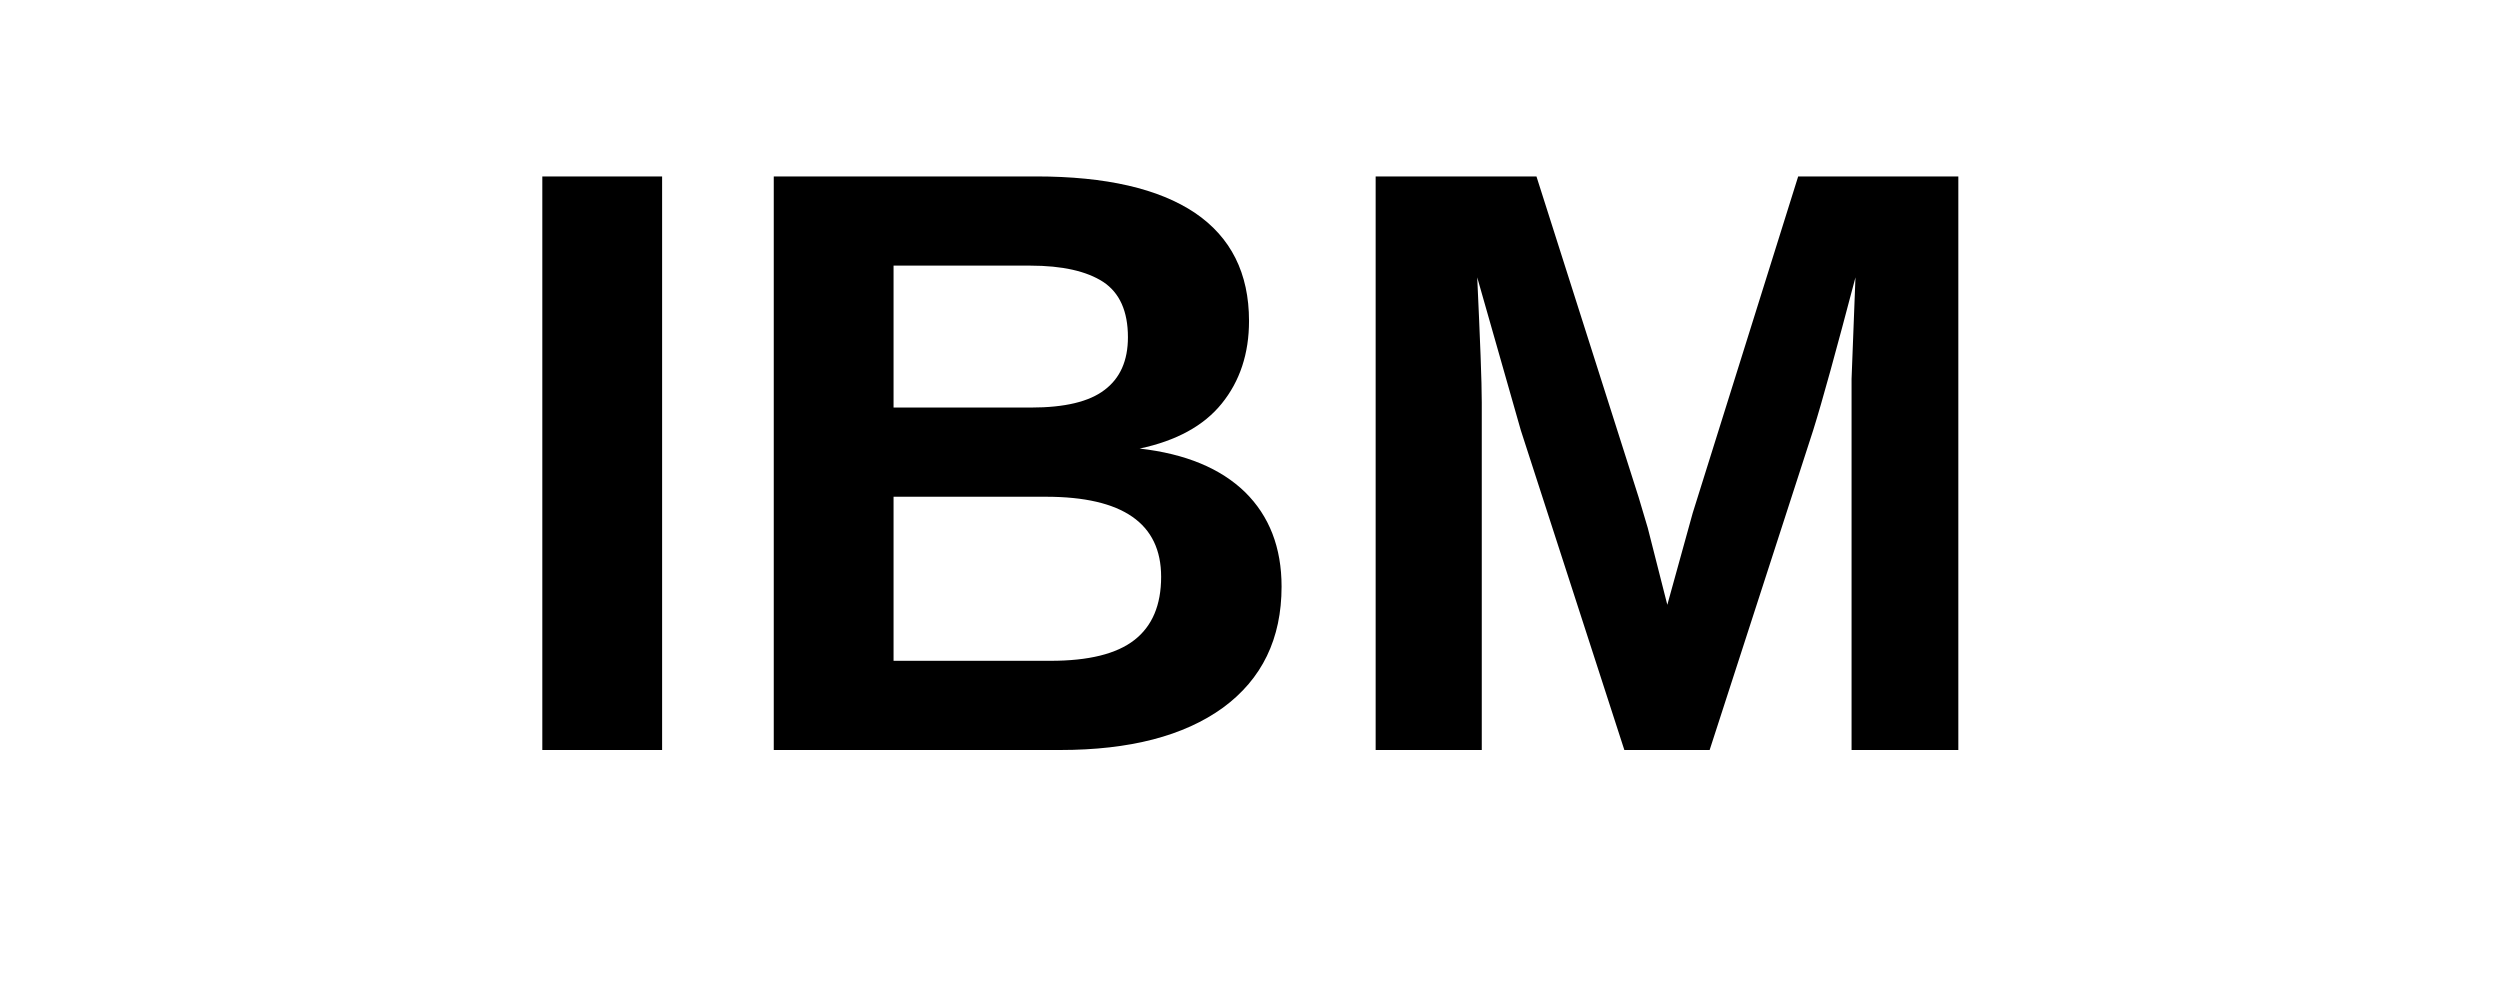
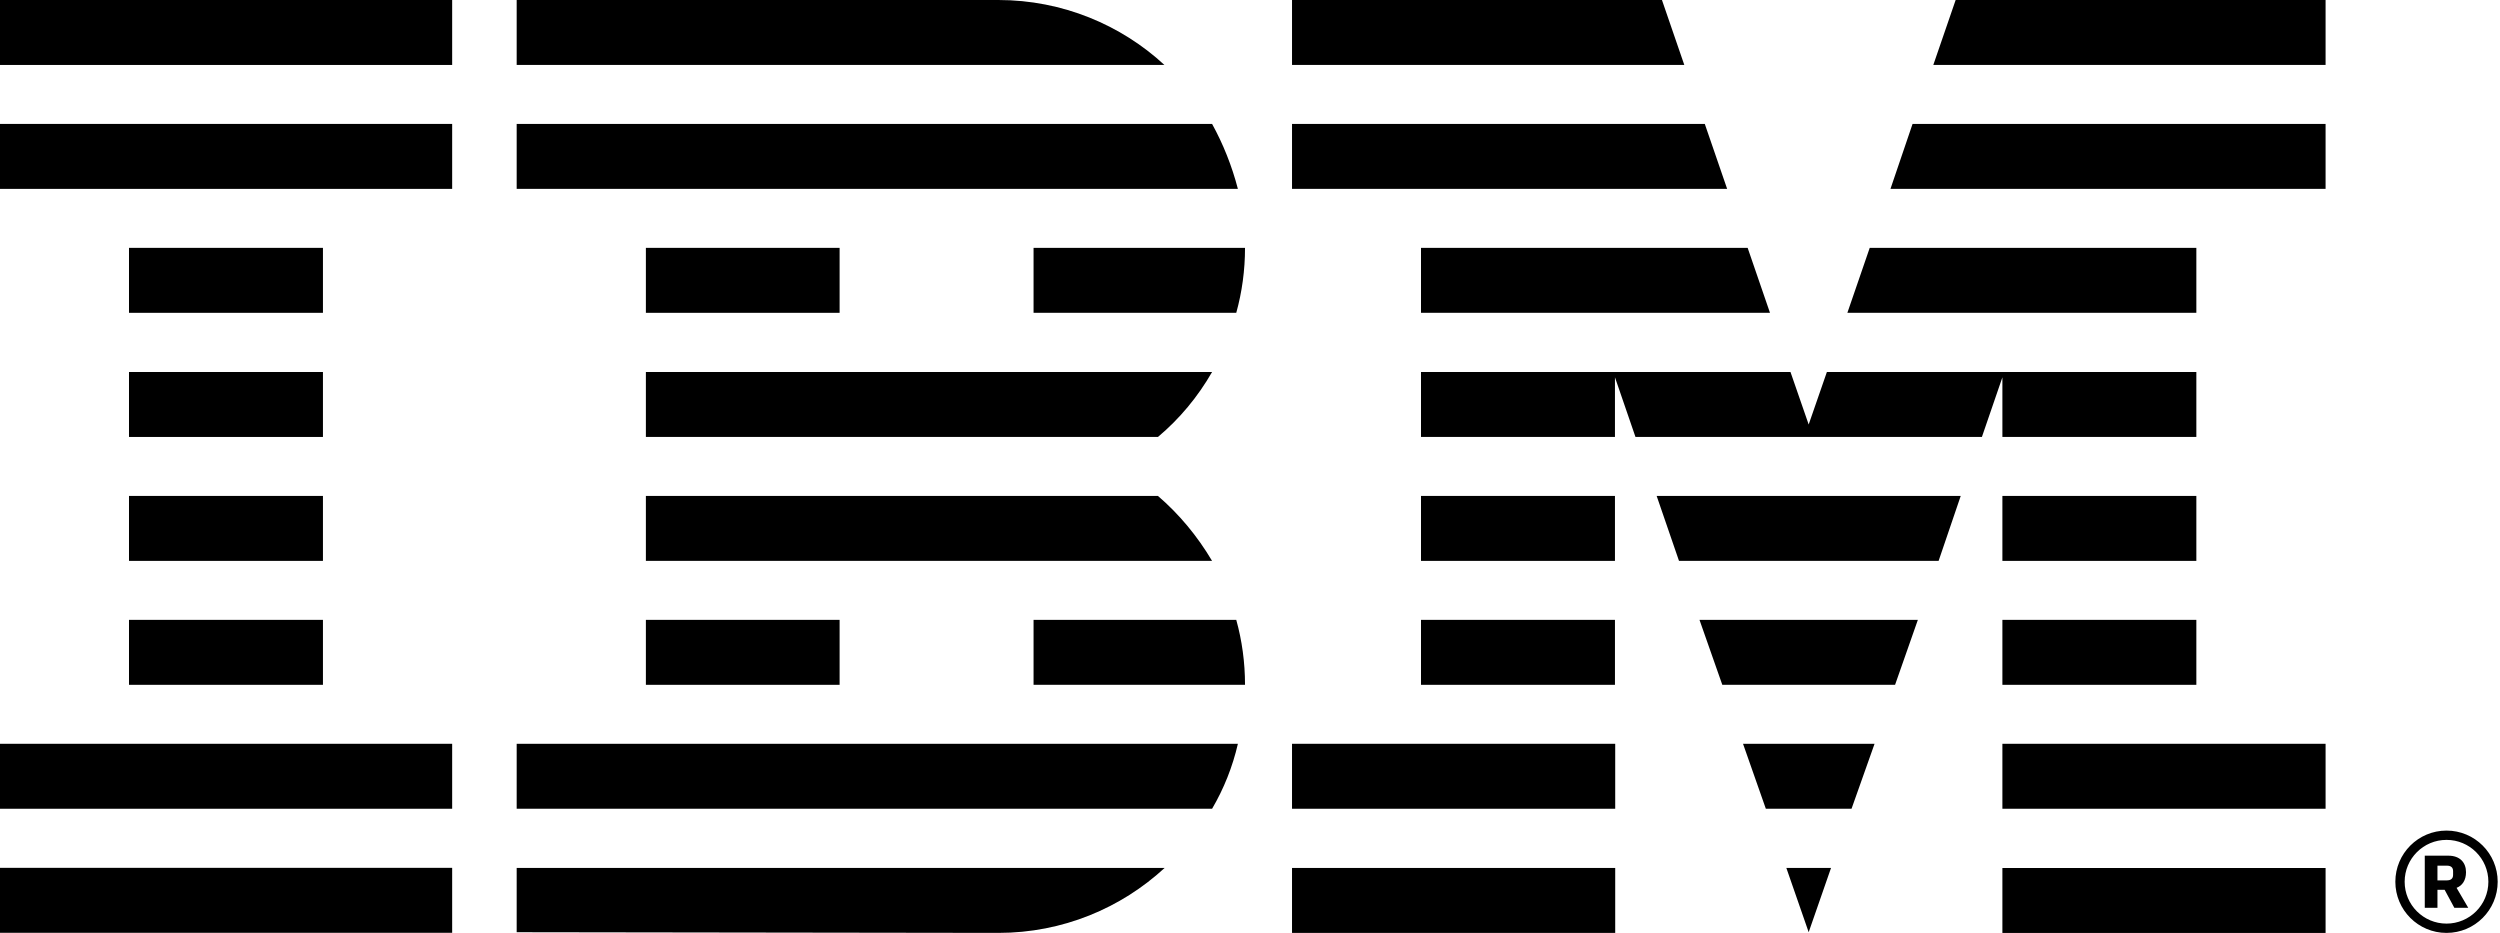
- <svg xmlns="http://www.w3.org/2000/svg" viewBox="0 0 60 24" fill="currentColor">
-   <text x="30" y="18" font-family="Arial Black, Arial, sans-serif" font-weight="900" font-size="20" text-anchor="middle">IBM</text>
+ <svg xmlns="http://www.w3.org/2000/svg" version="1.1" id="IBM_logo_8-bar_blue" x="0px" y="0px" width="1075px" height="401.15px" viewBox="0 0 1075 401.15" enable-background="new 0 0 1000 401.15" xml:space="preserve">
+   <g id="IBM_logo" fill="currentColor">
+     <g id="I">
+       <rect y="373.17" width="194.43" height="27.932" />
+       <rect y="319.83" width="194.43" height="27.932" />
+       <rect x="55.468" y="266.54" width="83.399" height="27.932" />
+       <rect x="55.468" y="213.25" width="83.399" height="27.932" />
+       <rect x="55.468" y="159.96" width="83.399" height="27.932" />
+       <rect x="55.468" y="106.58" width="83.399" height="27.932" />
+       <rect y="53.288" width="194.43" height="27.932" />
+       <rect width="194.43" height="27.932" />
+     </g>
+     <g id="B">
+       <path d="m222.17 400.85 207.11 0.297c27.734 0 52.793-10.697 71.513-27.932h-278.62z" />
+       <path d="m222.17 347.76h299.03c5.051-8.617 8.815-18.027 11.094-27.932h-310.12z" />
+       <rect x="277.73" y="266.54" width="83.3" height="27.932" />
+       <path d="m444.43 266.54v27.932h90.927c0-9.608-1.288-19.017-3.764-27.932z" />
+       <path d="m497.92 213.25h-220.19v27.932h243.46c-6.34-10.698-14.165-20.107-23.277-27.932z" />
+       <path d="m277.73 159.96v27.932h220.19c9.311-7.825 17.135-17.235 23.277-27.932z" />
+       <rect x="277.73" y="106.58" width="83.3" height="27.932" />
+       <path d="m444.43 134.51h87.163c2.476-8.914 3.764-18.324 3.764-27.932h-90.927z" />
+       <path d="m521.2 53.288h-299.03v27.932h310.12c-2.575-9.905-6.339-19.314-11.093-27.932z" />
+       <path d="m429.28 0h-207.11v27.932h278.53c-18.621-17.235-43.878-27.932-71.414-27.932z" />
+     </g>
+     <g id="M">
+       <polygon points="555.57 81.22 742.67 81.22 733.06 53.288 555.57 53.288" />
+       <polygon points="555.57 27.932 724.25 27.932 714.64 0 555.57 0" />
+       <polygon points="861.03 401.17 861.03 373.24 1e3 373.24 1e3 401.17" stroke-width="1.002" />
+       <polygon points="861.03 347.76 861.03 319.83 1e3 319.83 1e3 347.76" />
+       <polygon points="777.73 182.54 769.91 159.96 694.43 159.96 611.03 159.96 611.03 187.89 694.43 187.89 694.43 162.24 703.25 187.89 852.22 187.89 861.03 162.24 861.03 187.89 944.43 187.89 944.43 159.96 861.03 159.96 785.56 159.96" />
+       <polygon points="944.43 106.58 803.98 106.58 794.37 134.51 944.43 134.51" />
+       <polygon points="1e3 27.932 1e3 0 840.93 0 831.32 27.932" />
+       <polygon points="768.13 373.22 777.73 400.85 787.34 373.22" />
+       <polygon points="749.5 319.83 759.31 347.76 796.16 347.76 806.06 319.83" />
+       <polygon points="730.78 266.54 740.59 294.47 814.88 294.47 824.68 266.54" />
+       <polygon points="721.97 241.18 833.6 241.18 843.11 213.25 712.36 213.25" />
+       <polygon points="611.03 134.51 761.09 134.51 751.49 106.58 611.03 106.58" />
+       <polygon points="1e3 53.288 822.4 53.288 812.9 81.22 1e3 81.22" />
+       <rect x="555.57" y="373.22" width="138.97" height="27.932" />
+       <rect x="555.57" y="319.83" width="138.97" height="27.932" />
+       <rect x="611.03" y="266.54" width="83.399" height="27.932" />
+       <rect x="611.03" y="213.25" width="83.399" height="27.932" />
+       <rect x="861.03" y="213.25" width="83.399" height="27.932" />
+       <rect x="861.03" y="266.54" width="83.399" height="27.932" />
+     </g>
+     <path id="Registered" d="m1052 357.15a22 22 0 0 0-22 22 22 22 0 0 0 22 22 22 22 0 0 0 22-22 22 22 0 0 0-22-22zm0 4a18 18 0 0 1 18 18 18 18 0 0 1-18 18 18 18 0 0 1-18-18 18 18 0 0 1 18-18zm-9.348 6.793v22.414h5.453v-7.731h3.098l4.164 7.731h5.98l-5.023-8.582c2.462-0.964 4.062-3.216 4.062-6.75 0-4.082-2.559-7.082-7.582-7.082zm5.453 4.289h4.055c1.711 0 2.668 0.75 2.668 2.356v1.613c0 1.605-0.957 2.359-2.668 2.359h-4.055z" />
+   </g>
</svg>
